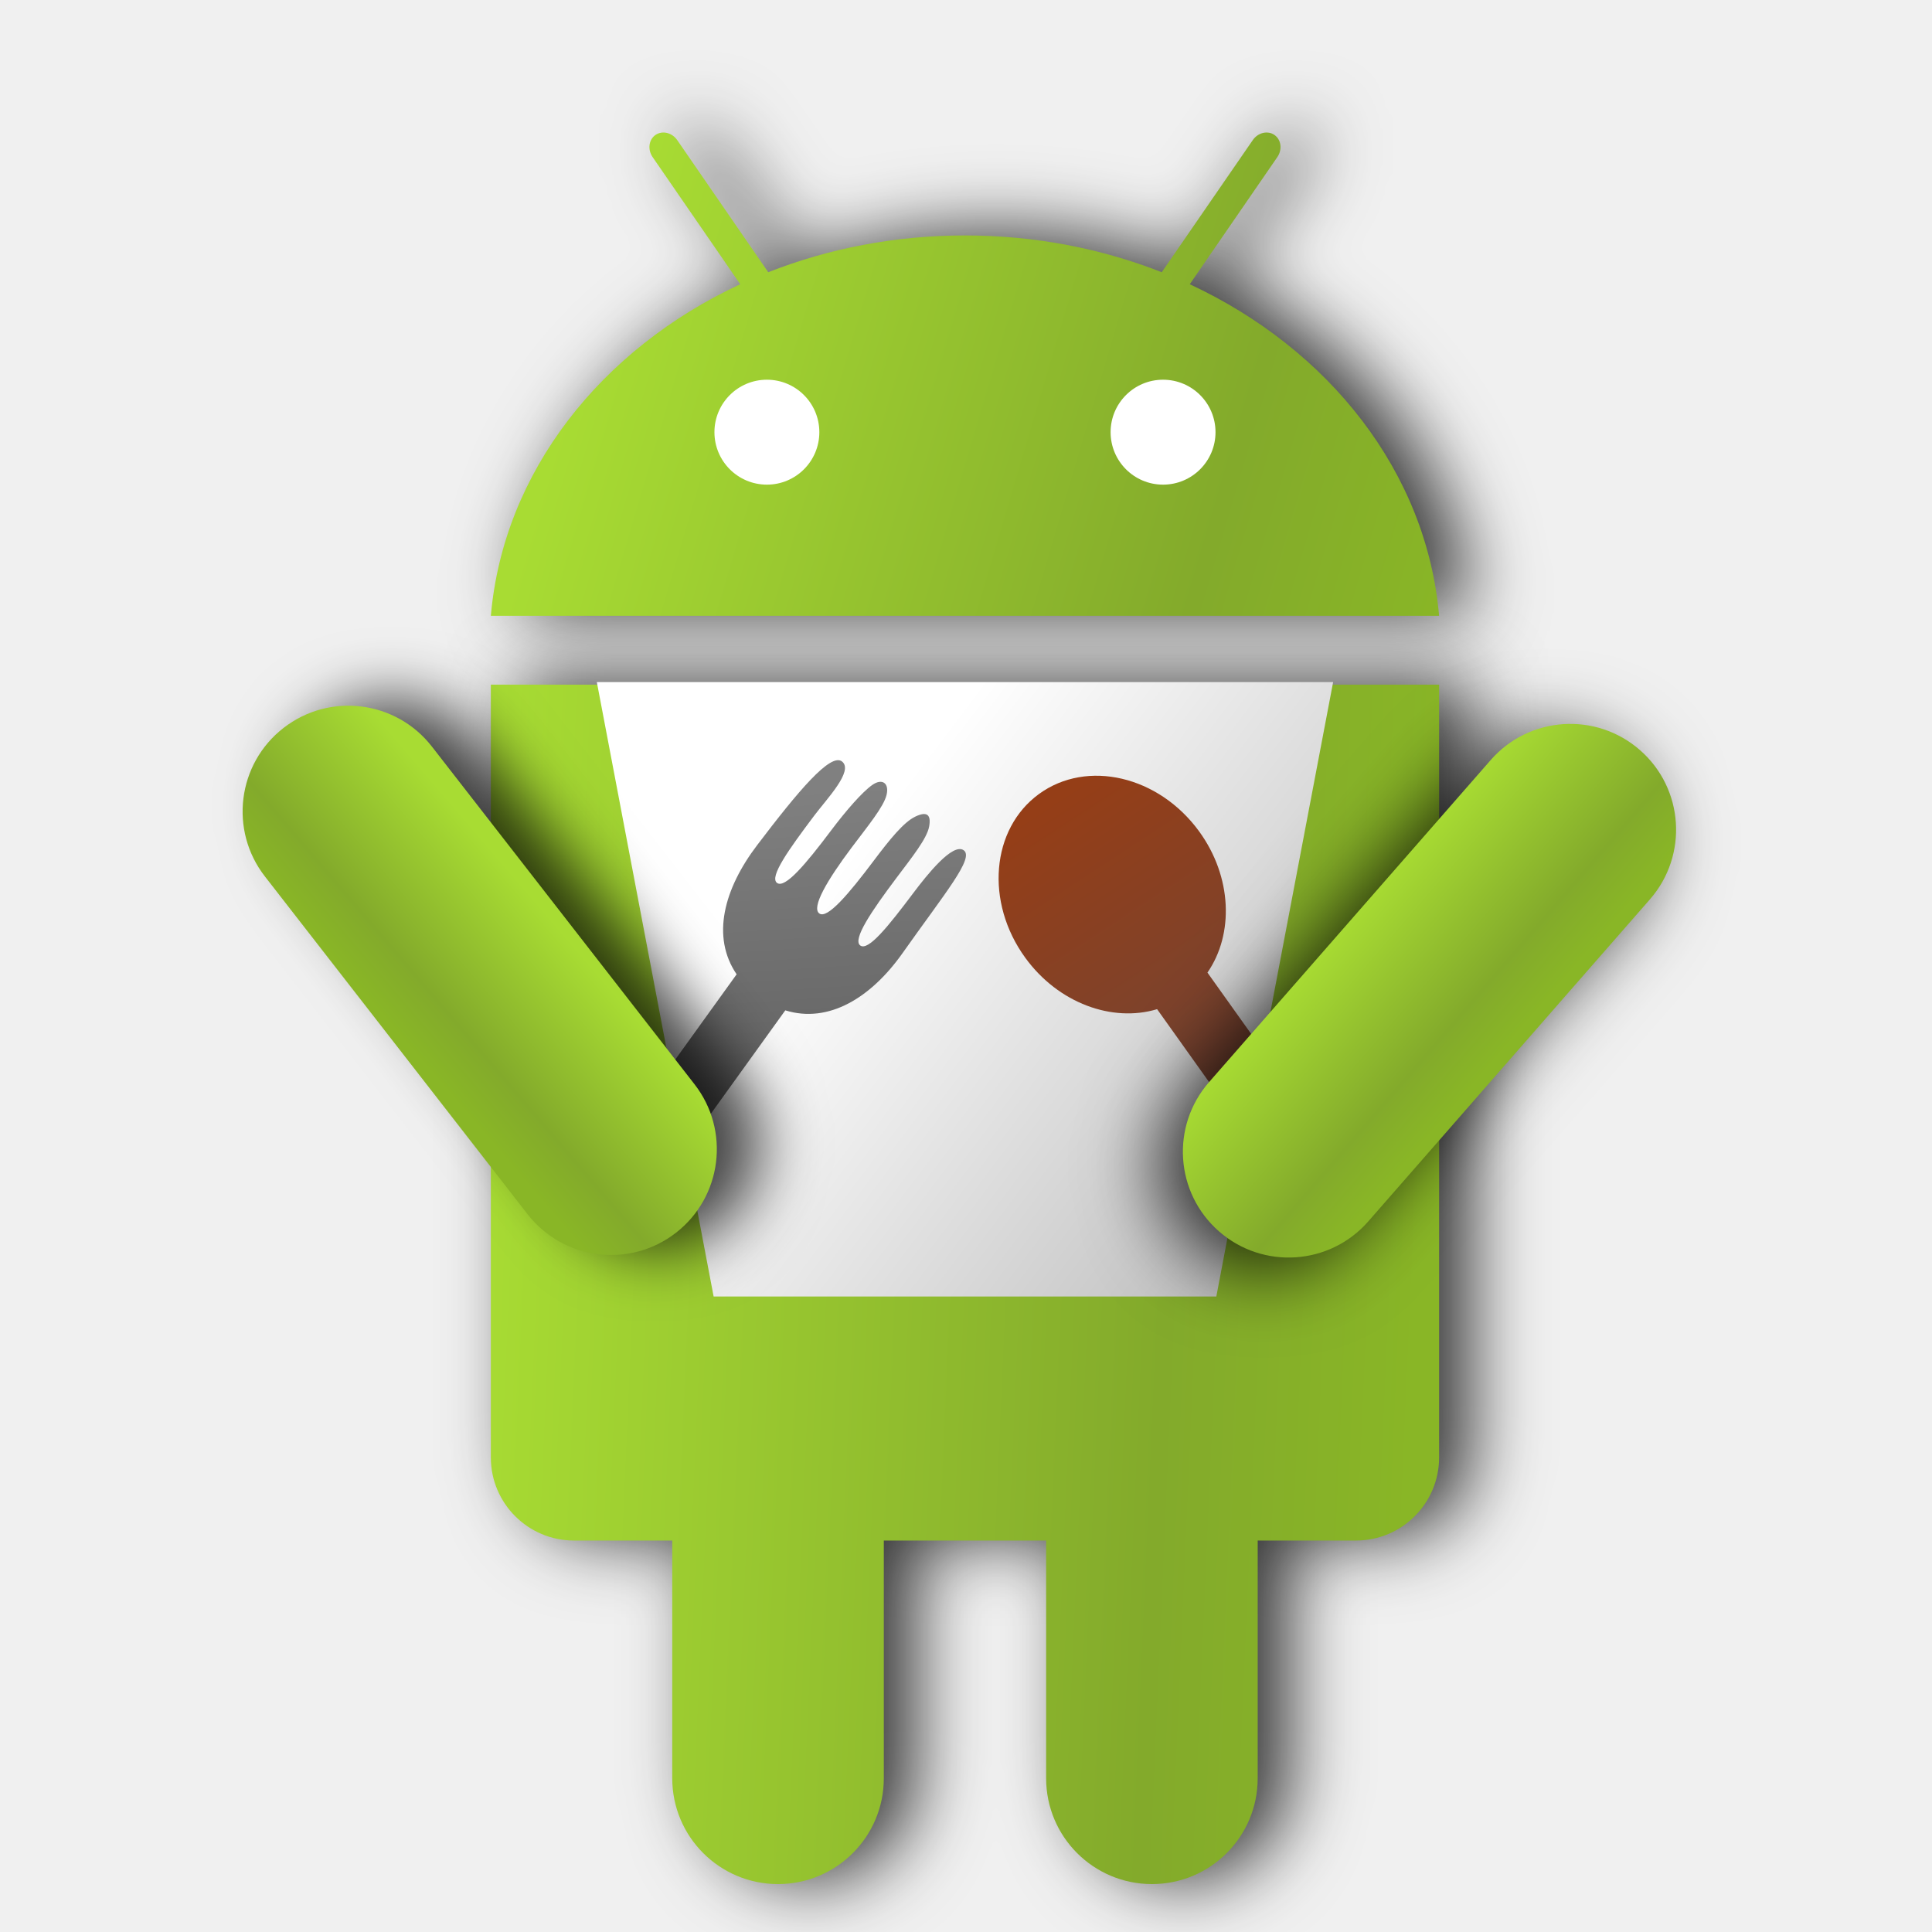
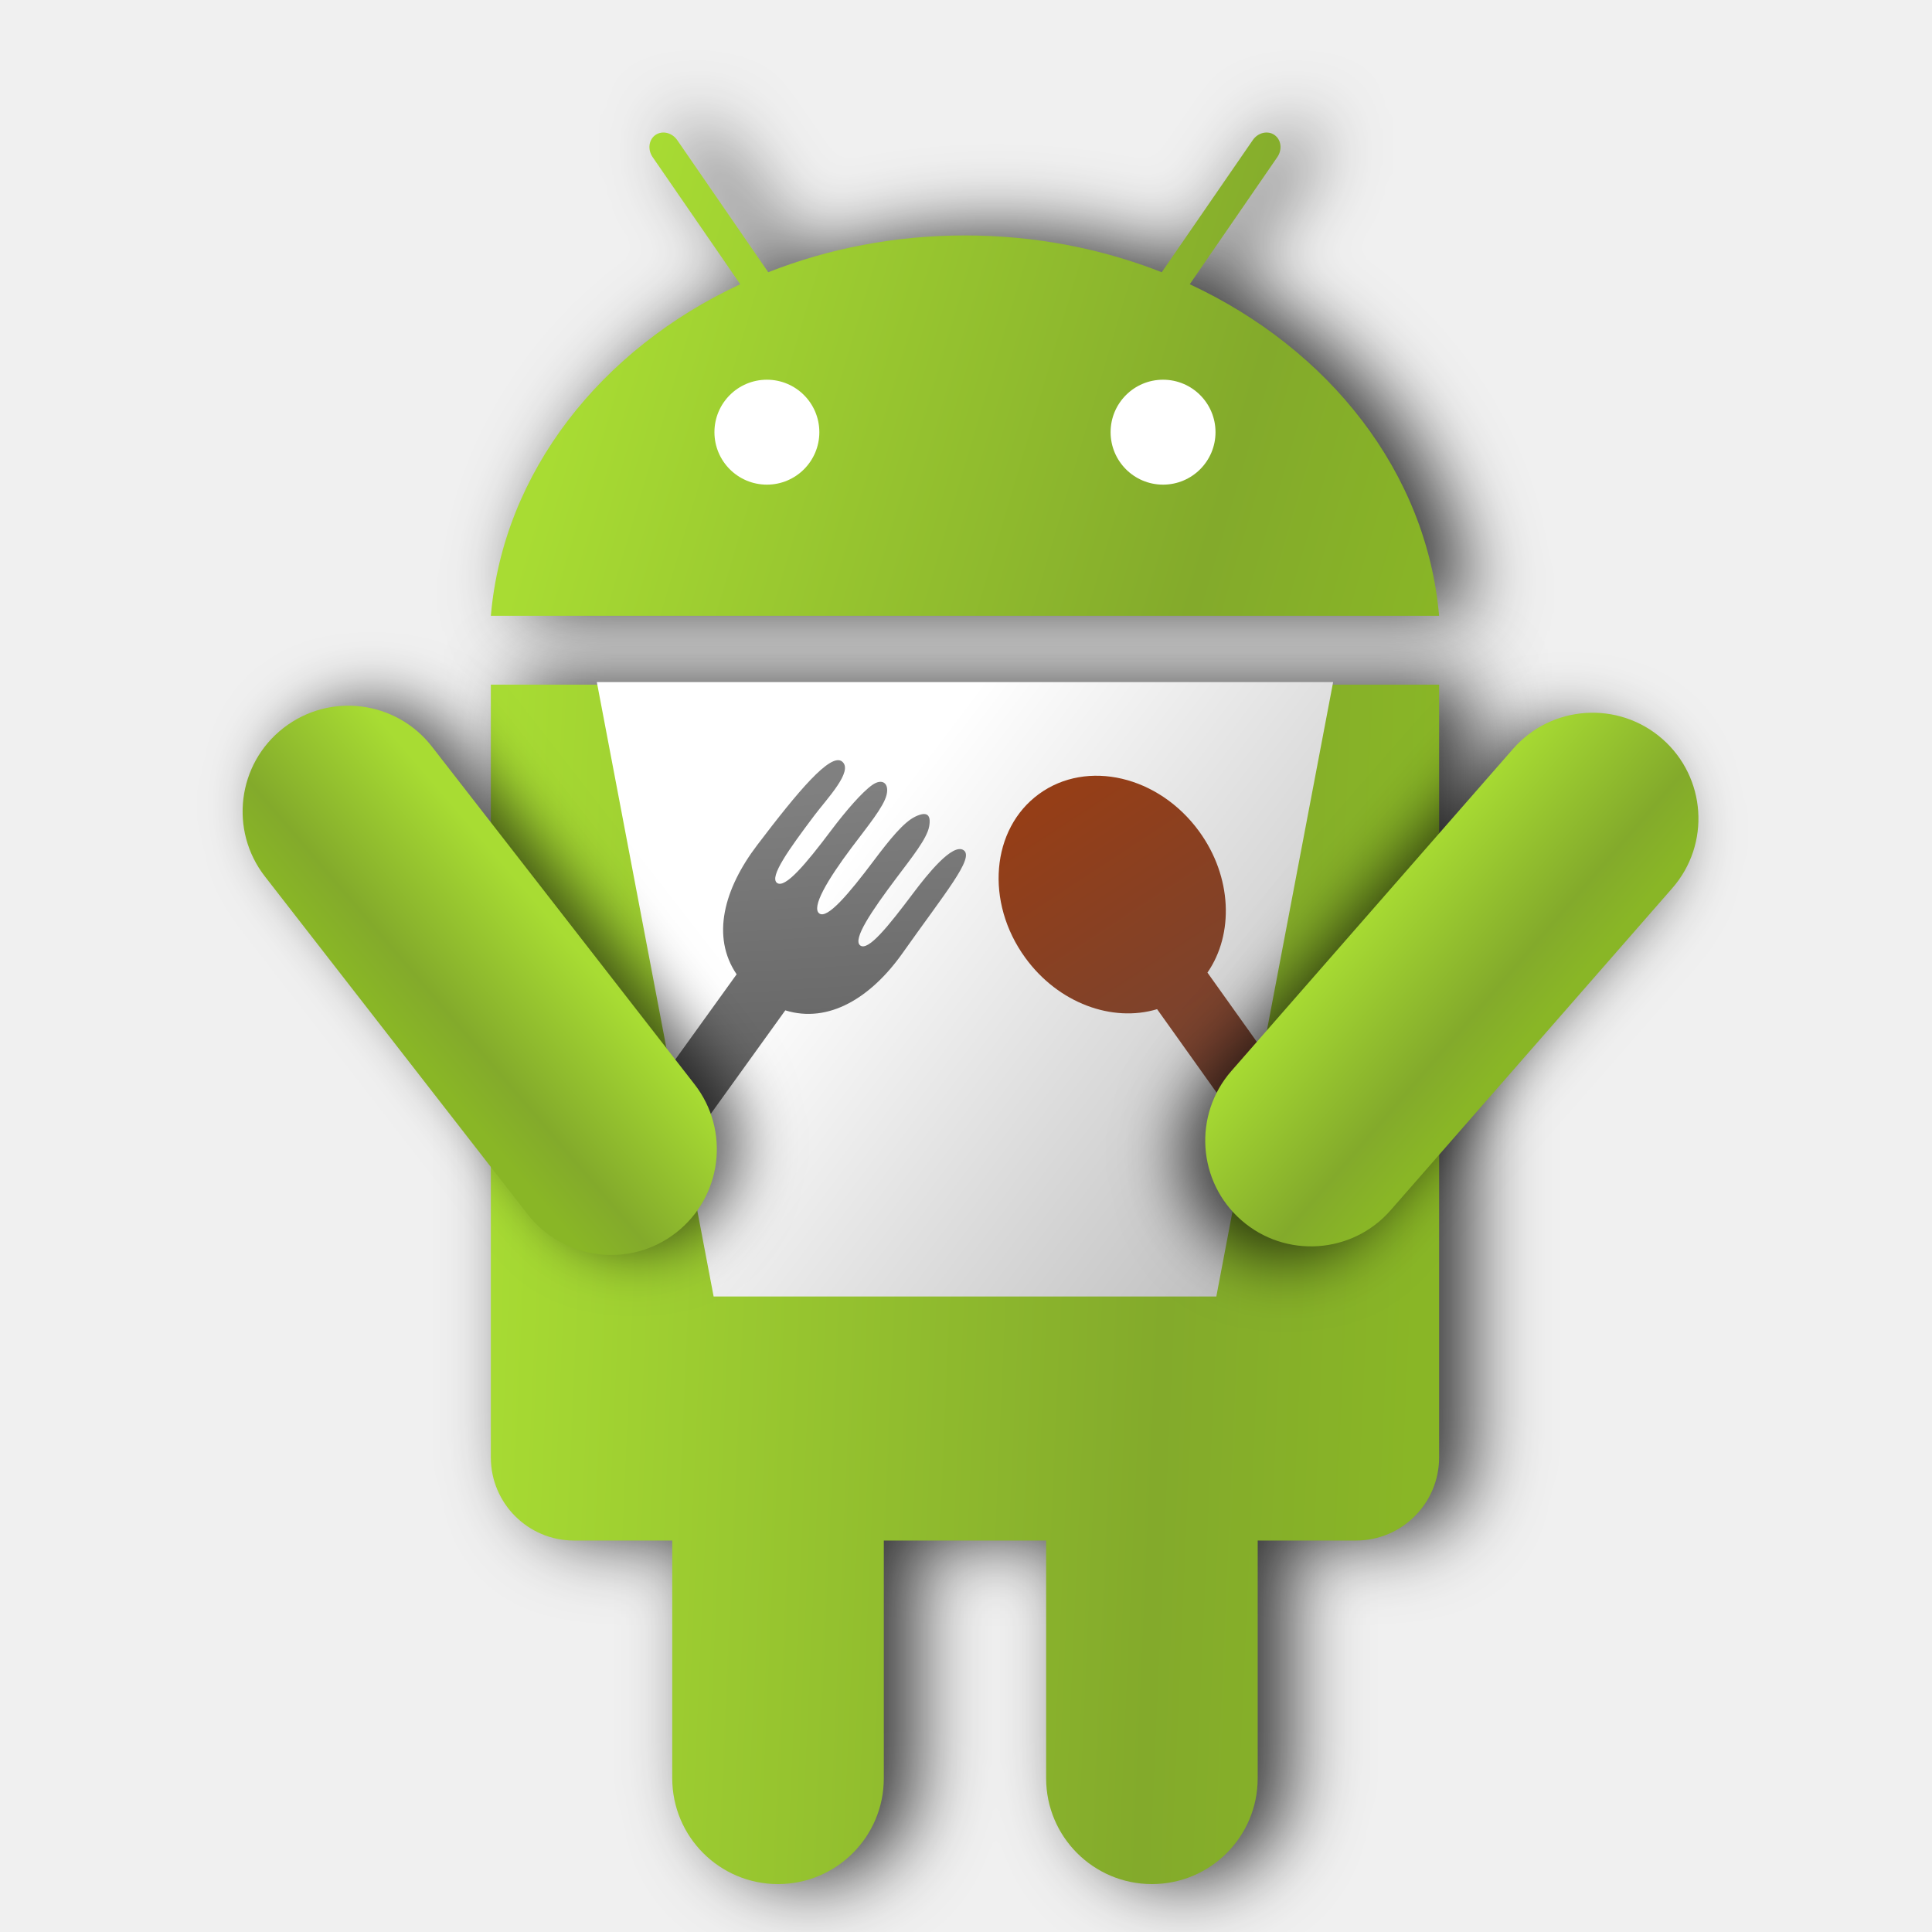
<svg xmlns="http://www.w3.org/2000/svg" xmlns:ns1="http://www.openswatchbook.org/uri/2009/osb" xmlns:xlink="http://www.w3.org/1999/xlink" width="576" height="576" id="svg2" version="1.1">
  <defs id="defs4">
    <linearGradient id="linearGradient4850">
      <stop style="stop-color:#ffffff;stop-opacity:1;" offset="0" id="stop4852" />
      <stop style="stop-color:#bebebe;stop-opacity:1;" offset="1" id="stop4854" />
    </linearGradient>
    <linearGradient id="linearGradient4842">
      <stop style="stop-color:#953e17;stop-opacity:1;" offset="0" id="stop4844" />
      <stop style="stop-color:#754433;stop-opacity:1;" offset="1" id="stop4846" />
    </linearGradient>
    <linearGradient id="linearGradient4834">
      <stop style="stop-color:#808080;stop-opacity:1;" offset="0" id="stop4836" />
      <stop style="stop-color:#626262;stop-opacity:1;" offset="1" id="stop4838" />
    </linearGradient>
    <linearGradient id="linearGradient4800">
      <stop style="stop-color:#a8dc33;stop-opacity:1;" offset="0" id="stop4802" />
      <stop id="stop4832" offset="0.729" style="stop-color:#83aa2b;stop-opacity:1;" />
      <stop style="stop-color:#89b626;stop-opacity:1;" offset="1" id="stop4804" />
    </linearGradient>
    <linearGradient id="linearGradient4024" ns1:paint="solid">
      <stop style="stop-color:#000000;stop-opacity:1;" offset="0" id="stop4026" />
    </linearGradient>
    <linearGradient id="linearGradient3972">
      <stop style="stop-color:#bee184;stop-opacity:1;" offset="0" id="stop3974" />
      <stop style="stop-color:#d3ef95;stop-opacity:1;" offset="1" id="stop3976" />
    </linearGradient>
    <linearGradient id="linearGradient3942">
      <stop style="stop-color:#bbcf4b;stop-opacity:1;" offset="0" id="stop3944" />
      <stop id="stop3970" offset="0.5" style="stop-color:#98c030;stop-opacity:1;" />
      <stop style="stop-color:#c2ce37;stop-opacity:1;" offset="1" id="stop3946" />
    </linearGradient>
    <linearGradient id="linearGradient5267">
      <stop style="stop-color:#bdbdbd;stop-opacity:1;" offset="0" id="stop5269" />
      <stop style="stop-color:#ececec;stop-opacity:1;" offset="1" id="stop5271" />
    </linearGradient>
    <linearGradient id="linearGradient5174">
      <stop style="stop-color:#784421;stop-opacity:1;" offset="0" id="stop5176" />
      <stop style="stop-color:#502d16;stop-opacity:1;" offset="1" id="stop5178" />
    </linearGradient>
    <linearGradient id="linearGradient5158">
      <stop style="stop-color:#784421;stop-opacity:1;" offset="0" id="stop5160" />
      <stop style="stop-color:#502d16;stop-opacity:1;" offset="1" id="stop5162" />
    </linearGradient>
    <linearGradient id="linearGradient5150">
      <stop style="stop-color:#000000;stop-opacity:1;" offset="0" id="stop5152" />
      <stop style="stop-color:#000000;stop-opacity:0;" offset="1" id="stop5154" />
    </linearGradient>
    <linearGradient id="linearGradient5057">
      <stop style="stop-color:#ececec;stop-opacity:1;" offset="0" id="stop5059" />
      <stop style="stop-color:#bdbdbd;stop-opacity:1;" offset="1" id="stop5061" />
    </linearGradient>
    <linearGradient id="linearGradient3773">
      <stop id="stop3775" offset="0" style="stop-color:#dddddd;stop-opacity:1;" />
      <stop style="stop-color:#b2b2b2;stop-opacity:1;" offset="1" id="stop3777" />
    </linearGradient>
    <linearGradient id="linearGradient3755">
      <stop id="stop3779" offset="0" style="stop-color:#2b2b2b;stop-opacity:1;" />
      <stop id="stop3771" offset="1" style="stop-color:#666666;stop-opacity:1;" />
    </linearGradient>
    <radialGradient xlink:href="#linearGradient3791" id="radialGradient4975" gradientUnits="userSpaceOnUse" gradientTransform="matrix(1,0,0,0.7,109.779,205.809)" cx="280" cy="139.505" fx="280" fy="139.505" r="100" />
    <linearGradient id="linearGradient3791">
      <stop style="stop-color:#ececec;stop-opacity:1;" offset="0" id="stop3793" />
      <stop style="stop-color:#bdbdbd;stop-opacity:1;" offset="1" id="stop3795" />
    </linearGradient>
    <radialGradient xlink:href="#linearGradient3801" id="radialGradient4972" gradientUnits="userSpaceOnUse" gradientTransform="matrix(1.83246,2.65218e-8,0,0.162304,-123.31,250.603)" cx="280" cy="73.072" fx="280" fy="73.072" r="95.5" />
    <linearGradient id="linearGradient3801">
      <stop style="stop-color:#ececec;stop-opacity:1;" offset="0" id="stop3803" />
      <stop style="stop-color:#bdbdbd;stop-opacity:1;" offset="1" id="stop3805" />
    </linearGradient>
    <linearGradient xlink:href="#linearGradient3942" id="linearGradient3948" x1="94.385" y1="207.825" x2="399.956" y2="246.022" gradientUnits="userSpaceOnUse" />
    <linearGradient xlink:href="#linearGradient3972" id="linearGradient3978" x1="94.385" y1="207.825" x2="399.956" y2="246.022" gradientUnits="userSpaceOnUse" />
    <linearGradient xlink:href="#linearGradient3942" id="linearGradient3988" gradientUnits="userSpaceOnUse" x1="94.385" y1="207.825" x2="399.956" y2="246.022" />
    <linearGradient xlink:href="#linearGradient3972" id="linearGradient3990" gradientUnits="userSpaceOnUse" x1="94.385" y1="207.825" x2="399.956" y2="246.022" />
    <linearGradient xlink:href="#linearGradient3942" id="linearGradient3992" gradientUnits="userSpaceOnUse" x1="94.385" y1="207.825" x2="399.956" y2="246.022" />
    <linearGradient xlink:href="#linearGradient3972" id="linearGradient3994" gradientUnits="userSpaceOnUse" x1="94.385" y1="207.825" x2="399.956" y2="246.022" />
    <linearGradient xlink:href="#linearGradient3942" id="linearGradient4020" gradientUnits="userSpaceOnUse" x1="94.385" y1="207.825" x2="399.956" y2="246.022" />
    <linearGradient xlink:href="#linearGradient3972" id="linearGradient4022" gradientUnits="userSpaceOnUse" x1="94.385" y1="207.825" x2="399.956" y2="246.022" />
    <linearGradient xlink:href="#linearGradient3942" id="linearGradient4688" gradientUnits="userSpaceOnUse" x1="94.385" y1="207.825" x2="399.956" y2="246.022" />
    <linearGradient xlink:href="#linearGradient3972" id="linearGradient4690" gradientUnits="userSpaceOnUse" x1="94.385" y1="207.825" x2="399.956" y2="246.022" />
-     <filter id="filter4880" x="-0.185" width="1.371" y="-0.171" height="1.342">
-       <feGaussianBlur stdDeviation="12.234" id="feGaussianBlur4882" />
-     </filter>
-     <filter id="filter4922" x="-0.16" width="1.319" y="-0.138" height="1.276">
-       <feGaussianBlur stdDeviation="10.132" id="feGaussianBlur4924" />
-     </filter>
    <filter id="filter4992" x="-0.094" width="1.188" y="-0.185" height="1.369">
      <feGaussianBlur stdDeviation="11.947" id="feGaussianBlur4994" />
    </filter>
    <filter id="filter4996">
      <feGaussianBlur stdDeviation="11.947" id="feGaussianBlur4998" />
    </filter>
    <linearGradient xlink:href="#linearGradient4800" id="linearGradient5026" gradientUnits="userSpaceOnUse" x1="260.697" y1="537.587" x2="538.743" y2="619.774" gradientTransform="matrix(0.9278074,0,0,0.9278074,22.04644,-63.75587)" />
    <linearGradient xlink:href="#linearGradient4800" id="linearGradient5028" gradientUnits="userSpaceOnUse" x1="225.151" y1="850.06" x2="528.756" y2="863.387" gradientTransform="matrix(0.9278074,0,0,0.9278074,22.04644,-63.75587)" />
    <linearGradient xlink:href="#linearGradient4850" id="linearGradient5030" gradientUnits="userSpaceOnUse" x1="330.289" y1="724.139" x2="480.26" y2="837.425" gradientTransform="matrix(0.9278074,0,0,0.9278074,22.04644,-63.75587)" />
    <linearGradient xlink:href="#linearGradient4842" id="linearGradient5032" gradientUnits="userSpaceOnUse" gradientTransform="matrix(1.071708,0.06362895,-0.06362895,1.071708,6.658785,-187.1033)" x1="410.735" y1="684.312" x2="465.157" y2="757.615" />
    <linearGradient xlink:href="#linearGradient4834" id="linearGradient5034" gradientUnits="userSpaceOnUse" gradientTransform="matrix(1.032506,-0.1582335,0.1582335,1.032506,-133.8845,-79.09811)" x1="347.186" y1="681.122" x2="339.576" y2="767.753" />
    <linearGradient xlink:href="#linearGradient4800" id="linearGradient5036" gradientUnits="userSpaceOnUse" x1="241.917" y1="714.3" x2="195.27" y2="754.283" gradientTransform="matrix(0.9278074,0,0,0.9278074,22.04644,-63.75587)" />
-     <linearGradient xlink:href="#linearGradient4800" id="linearGradient5038" gradientUnits="userSpaceOnUse" x1="500.559" y1="729.048" x2="550.76" y2="772.363" gradientTransform="matrix(0.9278074,0,0,0.9278074,22.04644,-63.75587)" />
+     <linearGradient xlink:href="#linearGradient4800" id="linearGradient5038" gradientUnits="userSpaceOnUse" x1="500.559" y1="729.048" x2="550.76" y2="772.363" gradientTransform="matrix(0.9278074,0,0,0.9278074,28.71032,-67.08781)" />
    <linearGradient xlink:href="#linearGradient3972" id="linearGradient5231" x1="1244.428" y1="1041.194" x2="1240.416" y2="470.248" gradientUnits="userSpaceOnUse" />
    <linearGradient xlink:href="#linearGradient3972" id="linearGradient5247" gradientUnits="userSpaceOnUse" x1="1244.428" y1="1041.194" x2="1240.416" y2="470.248" />
    <linearGradient xlink:href="#linearGradient3972" id="linearGradient5249" gradientUnits="userSpaceOnUse" x1="1244.428" y1="1041.194" x2="1240.416" y2="470.248" />
    <linearGradient xlink:href="#linearGradient3972" id="linearGradient5251" gradientUnits="userSpaceOnUse" x1="1244.428" y1="1041.194" x2="1240.416" y2="470.248" />
    <linearGradient xlink:href="#linearGradient3972" id="linearGradient5253" gradientUnits="userSpaceOnUse" x1="1244.428" y1="1041.194" x2="1240.416" y2="470.248" />
    <linearGradient xlink:href="#linearGradient3972" id="linearGradient5255" gradientUnits="userSpaceOnUse" x1="1244.428" y1="1041.194" x2="1240.416" y2="470.248" />
    <linearGradient xlink:href="#linearGradient3972" id="linearGradient5257" gradientUnits="userSpaceOnUse" x1="1244.428" y1="1041.194" x2="1240.416" y2="470.248" />
    <linearGradient xlink:href="#linearGradient3972" id="linearGradient5259" gradientUnits="userSpaceOnUse" x1="1244.428" y1="1041.194" x2="1240.416" y2="470.248" />
    <linearGradient xlink:href="#linearGradient3972" id="linearGradient5283" x1="1315.911" y1="1040.83" x2="1314.801" y2="486.617" gradientUnits="userSpaceOnUse" />
    <linearGradient xlink:href="#linearGradient3972" id="linearGradient5285" gradientUnits="userSpaceOnUse" x1="1315.911" y1="1040.83" x2="1314.801" y2="486.617" />
    <linearGradient xlink:href="#linearGradient3972" id="linearGradient5287" gradientUnits="userSpaceOnUse" x1="1315.911" y1="1040.83" x2="1314.801" y2="486.617" />
    <linearGradient xlink:href="#linearGradient3972" id="linearGradient5289" gradientUnits="userSpaceOnUse" x1="1315.911" y1="1040.83" x2="1314.801" y2="486.617" />
    <linearGradient xlink:href="#linearGradient3972" id="linearGradient5291" gradientUnits="userSpaceOnUse" x1="1315.911" y1="1040.83" x2="1314.801" y2="486.617" />
    <linearGradient xlink:href="#linearGradient3972" id="linearGradient5293" gradientUnits="userSpaceOnUse" x1="1315.911" y1="1040.83" x2="1314.801" y2="486.617" />
    <linearGradient xlink:href="#linearGradient3972" id="linearGradient5295" gradientUnits="userSpaceOnUse" x1="1315.911" y1="1040.83" x2="1314.801" y2="486.617" />
    <linearGradient xlink:href="#linearGradient3972" id="linearGradient5297" gradientUnits="userSpaceOnUse" x1="1315.911" y1="1040.83" x2="1314.801" y2="486.617" />
    <linearGradient xlink:href="#linearGradient3972" id="linearGradient5301" gradientUnits="userSpaceOnUse" x1="1315.911" y1="1040.83" x2="1314.801" y2="486.617" />
+     <filter id="filter3909" x="-0.154" width="1.307" y="-0.142" height="1.284">
+       <feGaussianBlur stdDeviation="10.137" id="feGaussianBlur3911" />
+     </filter>
+     <filter id="filter3953" x="-0.148" width="1.296" y="-0.128" height="1.256">
+       <feGaussianBlur stdDeviation="9.407" id="feGaussianBlur3955" />
+     </filter>
  </defs>
  <g id="layer1" transform="translate(-89.75886,-333.7734)">
    <g id="g5261" transform="translate(-1691.513,-849.4224)" style="fill:#dfeda3;fill-opacity:1">
      <path style="fill:#dfeda3;fill-opacity:1;stroke:none" d="m 1255.545,588.906 c -9.313,0 -16.86,-7.547 -16.86,-16.859 0,-9.311 7.542,-16.86 16.86,-16.86 9.306,0 16.85,7.546 16.85,16.86 10e-4,9.311 -7.544,16.859 -16.85,16.859" id="path5263" />
      <path style="fill:#dfeda3;fill-opacity:1" d="m 1219,473.125 c -0.633,-0.086 -1.271,-0.073 -1.906,0.031 -0.806,0.133 -1.661,0.404 -2.438,0.938 -10e-5,0.01 -10e-5,0.021 0,0.031 -2.98,2.052 -3.491,6.265 -1.375,9.344 0.01,10e-5 0.021,10e-5 0.031,0 l 27.094,39.344 c -44.285,21.233 -73.341,60.812 -77.344,107.031 -0.076,0.883 0.708,1.743 1.594,1.75 l 300.688,0 c 0.886,-0.007 1.669,-0.867 1.594,-1.75 -3.988,-46.21 -33.012,-85.795 -77.281,-107.031 l 27.063,-39.344 c 2.116,-3.076 1.604,-7.288 -1.375,-9.344 10e-5,-0.01 10e-5,-0.021 0,-0.031 -2.977,-2.046 -7.081,-0.944 -9.188,2.125 l -28.531,41.438 c -19.214,-7.384 -41.409,-11.531 -62.625,-11.531 -21.218,-1.3e-4 -43.383,4.143 -62.594,11.531 l -28.531,-41.438 c -1.196,-1.733 -2.977,-2.836 -4.875,-3.094 z" id="path5299" />
      <path id="path5267" d="m 1251.359,587.828 c -9.313,0 -16.86,-7.547 -16.86,-16.859 0,-9.311 7.542,-16.86 16.86,-16.86 9.306,0 16.85,7.546 16.85,16.86 0,9.311 -7.544,16.859 -16.85,16.859" style="fill:#dfeda3;fill-opacity:1" />
      <path id="path5269" d="m 1378.653,587.828 c -9.306,0 -16.852,-7.547 -16.852,-16.859 0,-9.313 7.545,-16.86 16.852,-16.86 9.316,0 16.859,7.549 16.859,16.86 0,9.311 -7.545,16.859 -16.859,16.859" style="fill:#dfeda3;fill-opacity:1" />
      <path id="path5271" d="m 1162.649,650.101 0,250.314 c 0,14.747 11.956,26.704 26.707,26.704 l 31.589,0 0,76.406 c 0,18.773 15.217,33.991 33.991,33.991 18.773,0 33.992,-15.217 33.992,-33.991 l 0,-76.406 52.158,0 0,76.406 c 0,18.773 15.216,33.991 33.991,33.991 18.775,0 33.991,-15.217 33.991,-33.991 l 0,-76.406 31.589,0 c 14.751,0 26.709,-11.95 26.709,-26.704 l 0,-250.314 z" style="fill:#dfeda3;fill-opacity:1" />
      <path id="path5273" d="m 1143.091,822.528 c 0,18.772 -15.219,33.991 -33.992,33.991 l 0,0 c -18.772,0 -33.991,-15.219 -33.991,-33.991 l 0,-139.487 c 0,-18.772 15.219,-33.991 33.991,-33.991 l 0,0 c 18.773,0 33.992,15.219 33.992,33.991 z" style="fill:#dfeda3;fill-opacity:1" />
      <path id="path5275" d="m 1486.921,822.528 c 0,18.772 15.217,33.991 33.991,33.991 l 0,0 c 18.772,0 33.991,-15.219 33.991,-33.991 l 0,-139.487 c 0,-18.772 -15.219,-33.991 -33.991,-33.991 l 0,0 c -18.773,0 -33.991,15.219 -33.991,33.991 z" style="fill:#dfeda3;fill-opacity:1" />
    </g>
    <g style="stroke:#509900;stroke-width:3.582;stroke-miterlimit:4;stroke-opacity:1;stroke-dasharray:none;display:none" id="g4744" display="none" transform="matrix(1.395692,0,0,1.395692,34.75428,403.5386)">
      <path style="stroke:#509900;stroke-width:3.582;stroke-miterlimit:4;stroke-opacity:1;stroke-dasharray:none;display:inline" display="inline" d="M 499.001,1 V 499 H 1 V 1 h 498.001 m 1,-1 H 0 V 500 H 500.001 V 0 l 0,0 z" id="path4746" />
    </g>
    <path id="path4752" d="m -435.547,-252.695 c -9.283,0 -16.805,-7.522 -16.805,-16.803 0,-9.28 7.518,-16.805 16.805,-16.805 9.276,0 16.795,7.522 16.795,16.805 9.9e-4,9.28 -7.519,16.803 -16.795,16.803" style="fill:#ffffff;stroke:none" />
    <g display="none" id="g3156" style="display:none" transform="matrix(1.395692,0,0,1.395692,30.56861,402.4606)">
      <path id="path3158" d="M 499.001,1 V 499 H 1 V 1 h 498.001 m 1,-1 H 0 V 500 H 500.001 V 0 l 0,0 z" display="inline" style="display:inline" />
    </g>
    <path style="fill:#9fbf3b" d="m -304.282,-317.956 28.044,-40.721 c 1.665,-2.421 1.251,-5.598 -0.926,-7.1 -2.174,-1.494 -5.293,-0.755 -6.946,1.668 l -29.145,42.303 c -19.207,-7.566 -40.536,-11.783 -63.016,-11.783 -22.481,0 -43.815,4.212 -63.021,11.783 l -29.141,-42.304 c -1.671,-2.421 -4.784,-3.162 -6.96,-1.668 -2.176,1.498 -2.589,4.677 -0.924,7.1 l 28.053,40.721 c -44.604,20.75 -75.883,60.18 -79.869,106.198 h 303.704 c -3.972,-46.018 -35.252,-85.447 -79.853,-106.197" id="path3162" />
    <path style="fill:#ffffff" d="m -439.719,-253.769 c -9.283,0 -16.805,-7.522 -16.805,-16.803 0,-9.28 7.518,-16.805 16.805,-16.805 9.276,0 16.795,7.522 16.795,16.805 0.001,9.28 -7.519,16.803 -16.795,16.803" id="path3164" />
    <path style="fill:#ffffff" d="m -312.841,-253.769 c -9.276,0 -16.796,-7.522 -16.796,-16.803 0,-9.283 7.52,-16.805 16.796,-16.805 9.286,0 16.803,7.525 16.803,16.805 0,9.28 -7.52,16.803 -16.803,16.803" id="path3166" />
    <path style="fill:#9fbf3b" d="M -528.138,-189.707 V 57.795 c 0,14.699 11.916,26.616 26.619,26.616 h 31.485 v 76.156 c 0,18.712 15.167,33.879 33.879,33.879 18.712,0 33.881,-15.167 33.881,-33.879 V 84.411 h 51.988 v 76.156 c 0,18.712 15.166,33.879 33.879,33.879 18.713,0 33.879,-15.167 33.879,-33.879 V 84.411 h 31.485 c 14.703,0 26.622,-11.911 26.622,-26.616 V -189.707 h -303.718 z" id="path3170" />
    <g style="fill:url(#linearGradient3992);fill-opacity:1;stroke:url(#linearGradient3994);stroke-width:2.866;stroke-miterlimit:4;stroke-opacity:1;stroke-dasharray:none;display:none" id="max_width__x2F__height" display="none" transform="matrix(1.395692,0,0,1.395692,31.42234,417.977)">
      <path style="fill:url(#linearGradient3988);fill-opacity:1;stroke:url(#linearGradient3990);stroke-width:2.866;stroke-miterlimit:4;stroke-opacity:1;stroke-dasharray:none;display:inline" display="inline" d="M 499.001,1 V 499 H 1 V 1 h 498.001 m 1,-1 H 0 V 500 H 500.001 V 0 l 0,0 z" id="path3122" />
    </g>
    <path style="fill:#ffffff;fill-opacity:0.996;stroke:none" d="m -456.782,7.33 161.005,0 37.41,-196.796 -235.826,0 z" id="rect4779" />
    <path style="fill:#96402e;fill-opacity:0.996;stroke:none" d="m -346.078,-75.952 c -4.627,21.986 12.269,44.155 37.726,49.512 20.82,4.382 40.895,-3.856 50.06,-19.023 l 93.602,20.595 4.851,-23.052 -93.602,-20.595 c -2.289,-17.56 -17.348,-33.165 -38.155,-37.544 -25.457,-5.358 -49.855,8.121 -54.482,30.107 z" id="rect4722" />
    <path style="fill:#6d6d6d;fill-opacity:0.996;stroke:none" d="m -398.151,-87.211 c -5.114,-0.78 -15.581,0.174 -26.331,1.965 -17.704,2.95 -31.461,4.459 -32.161,0.26 -0.7,-4.199 13.702,-6.911 31.406,-9.861 9.025,-1.504 25.362,-2.152 24.641,-8.486 -0.722,-6.334 -22.5,-3.831 -51.128,0.795 -23.12,3.736 -41.255,14.734 -44.443,33.978 l -103.621,19.461 4.447,25.547 103.621,-19.461 c 9.499,17.022 30.381,21.403 53.344,16.878 31.078,-6.124 50.412,-8.235 49.265,-13.846 -1.147,-5.611 -18.585,-3.206 -28.202,-1.604 -17.704,2.95 -31.301,4.786 -32.001,0.587 -0.7,-4.199 13.634,-7.322 31.338,-10.272 10.92,-1.819 20.944,-3.169 25.163,-6.25 4.218,-3.081 3.878,-5.462 -1.374,-7.174 -5.252,-1.711 -14.827,-0.443 -25.892,1.401 -17.704,2.95 -31.779,4.454 -32.479,0.255 -0.7,-4.199 12.051,-7.951 29.755,-10.9 11.065,-1.843 21.671,-3.117 26.085,-5.944 4.414,-2.827 3.682,-6.548 -1.432,-7.328 z" id="path4731" />
    <path id="path5000" d="m 470.522,394.024 28.136,-40.855 c 1.671,-2.429 1.255,-5.616 -0.93,-7.124 -2.181,-1.499 -5.311,-0.758 -6.969,1.673 l -29.241,42.442 c -19.27,-7.591 -40.669,-11.822 -63.223,-11.822 -22.554,0 -43.959,4.226 -63.228,11.822 L 305.83,347.718 c -1.676,-2.429 -4.8,-3.172 -6.983,-1.673 -2.183,1.503 -2.597,4.692 -0.927,7.124 l 28.146,40.855 c -44.75,20.818 -76.132,60.378 -80.131,106.547 H 550.637 C 546.653,454.401 515.269,414.843 470.522,394.024" style="opacity:0.784;fill:#000000;fill-opacity:0.996;stroke:none;filter:url(#filter4992)" transform="matrix(0.9278074,0,0,0.9278074,17.19351,51.90624)" />
    <path id="path5002" d="m 245.93,522.695 v 248.314 c 0,14.747 11.955,26.704 26.707,26.704 h 31.589 v 76.406 c 0,18.773 15.217,33.991 33.991,33.991 18.773,0 33.992,-15.217 33.992,-33.991 V 797.713 h 52.158 v 76.406 c 0,18.773 15.216,33.991 33.991,33.991 18.775,0 33.991,-15.217 33.991,-33.991 V 797.713 h 31.589 c 14.751,0 26.709,-11.95 26.709,-26.704 V 522.695 H 245.93 z" style="opacity:0.784;fill:#000000;fill-opacity:0.996;stroke:none;filter:url(#filter4996)" transform="matrix(0.9278074,0,0,0.9278074,17.19351,51.90624)" />
    <path style="fill:url(#linearGradient5026);fill-opacity:1;stroke:none" d="m 444.473,418.516 26.105,-37.905 c 1.55,-2.253 1.164,-5.211 -0.862,-6.609 -2.024,-1.391 -4.927,-0.703 -6.466,1.553 l -27.13,39.378 c -17.879,-7.043 -37.733,-10.968 -58.659,-10.968 -20.926,0 -40.785,3.921 -58.663,10.968 l -27.126,-39.379 c -1.555,-2.253 -4.453,-2.943 -6.479,-1.553 -2.025,1.395 -2.41,4.354 -0.86,6.609 l 26.114,37.905 c -41.519,19.315 -70.636,56.019 -74.346,98.855 H 518.805 C 515.108,474.533 485.99,437.831 444.473,418.516" id="path5004" />
    <path style="fill:#ffffff;stroke:none" d="m 318.401,478.264 c -8.641,0 -15.643,-7.002 -15.643,-15.641 0,-8.639 6.998,-15.643 15.643,-15.643 8.635,0 15.634,7.002 15.634,15.643 9.3e-4,8.639 -6.999,15.641 -15.634,15.641" id="path5006" />
    <path style="fill:#ffffff;stroke:none" d="m 436.505,478.264 c -8.635,0 -15.635,-7.002 -15.635,-15.641 0,-8.641 7,-15.643 15.635,-15.643 8.644,0 15.642,7.004 15.642,15.643 0,8.639 -7,15.641 -15.642,15.641" id="path5008" />
    <path style="fill:url(#linearGradient5028);fill-opacity:1;stroke:none" d="m 236.095,537.897 v 230.388 c 0,13.682 11.092,24.776 24.779,24.776 h 29.308 v 70.89 c 0,17.418 14.119,31.537 31.537,31.537 17.418,0 31.538,-14.119 31.538,-31.537 v -70.89 h 48.393 v 70.89 c 0,17.418 14.117,31.537 31.537,31.537 17.419,0 31.537,-14.119 31.537,-31.537 v -70.89 h 29.308 c 13.686,0 24.781,-11.087 24.781,-24.776 v -230.388 H 236.095 z" id="path5010" />
    <path id="path5012" d="m 302.518,720.309 149.873,0 34.824,-183.189 -219.52,0 z" style="fill:url(#linearGradient5030);fill-opacity:1;stroke:none" />
    <path id="path5014" d="m 399.539,570.475 c -14.313,10.404 -16.147,32.28 -4.1,48.853 9.852,13.554 25.933,19.341 39.297,15.318 l 43.821,61.46 15.007,-10.908 -43.821,-61.46 c 7.935,-11.47 7.376,-28.541 -2.47,-42.086 -12.047,-16.573 -33.421,-21.58 -47.734,-11.176 z" style="fill:url(#linearGradient5032);fill-opacity:1;stroke:none" />
    <path id="path5016" d="m 349.824,567.791 c -2.952,2.062 -7.77,7.569 -12.328,13.633 -7.507,9.987 -13.717,17.354 -16.086,15.573 -2.369,-1.781 3.588,-10.063 11.095,-20.05 3.827,-5.091 11.75,-13.263 8.345,-16.109 -3.405,-2.846 -13.18,8.872 -25.389,24.949 -9.86,12.984 -13.72,27.235 -6.087,38.466 l -42.886,59.563 14.508,10.742 42.886,-59.563 c 12.961,4.019 25.59,-3.799 34.992,-17.106 12.724,-18.009 21.456,-28.356 18.184,-30.634 -3.272,-2.277 -10.907,7.308 -14.985,12.733 -7.507,9.987 -13.479,17.442 -15.848,15.661 -2.369,-1.781 3.356,-10.237 10.864,-20.224 4.631,-6.16 9.035,-11.654 9.682,-15.232 0.647,-3.578 -0.668,-4.615 -4.137,-2.956 -3.469,1.659 -7.686,6.896 -12.378,13.138 -7.507,9.987 -13.88,17.504 -16.248,15.723 -2.369,-1.781 2.257,-9.794 9.764,-19.781 4.692,-6.242 9.427,-11.977 10.294,-15.521 0.867,-3.544 -1.288,-5.068 -4.24,-3.006 z" style="fill:url(#linearGradient5034);fill-opacity:1;stroke:none" />
-     <path id="path5018" d="m 315.397,650.224 c 11.524,14.819 8.853,36.175 -5.967,47.699 l 0,0 c -14.819,11.524 -36.175,8.853 -47.698,-5.966 L 177.331,583.425 c -11.524,-14.819 -8.853,-36.175 5.966,-47.698 l 0,0 c 14.82,-11.525 36.176,-8.854 47.7,5.965 l 84.4,108.532 z" style="opacity:0.746;fill:#000000;fill-opacity:0.996;stroke:none;filter:url(#filter4922)" transform="matrix(0.9278074,0,0,0.9278074,17.19351,51.90624)" />
+     <path id="path5018" d="m 315.397,650.224 c 11.524,14.819 8.853,36.175 -5.967,47.699 l 0,0 c -14.819,11.524 -36.175,8.853 -47.698,-5.966 L 177.331,583.425 c -11.524,-14.819 -8.853,-36.175 5.966,-47.698 l 0,0 c 14.82,-11.525 36.176,-8.854 47.7,5.965 l 84.4,108.532 z" style="opacity:0.625;fill:#000000;fill-opacity:0.996;stroke:none;filter:url(#filter3953)" transform="matrix(0.9278074,0,0,0.9278074,11.19351,51.90624)" />
    <path style="fill:url(#linearGradient5036);fill-opacity:1;stroke:none" d="m 296.832,657.044 c 10.692,13.749 8.214,33.563 -5.536,44.256 l 0,0 c -13.749,10.692 -33.563,8.214 -44.255,-5.535 L 168.733,595.068 c -10.692,-13.749 -8.214,-33.563 5.535,-44.255 l 0,0 c 13.75,-10.693 33.564,-8.214 44.256,5.535 l 78.307,100.697 z" id="path5020" />
-     <path id="path5022" d="m 458.715,655.53 c -12.357,14.131 -10.92,35.605 3.212,47.963 l 0,0 c 14.131,12.357 35.605,10.919 47.963,-3.212 l 90.504,-103.497 c 12.357,-14.131 10.919,-35.605 -3.212,-47.963 l 0,0 C 583.049,536.462 561.576,537.902 549.219,552.033 l -90.504,103.497 z" style="opacity:0.785;fill:#000000;fill-opacity:0.996;stroke:none;filter:url(#filter4880)" transform="matrix(0.9278074,0,0,0.9278074,17.19351,51.90624)" />
-     <path style="fill:url(#linearGradient5038);fill-opacity:1;stroke:none" d="m 450.215,656.4 c -11.465,13.111 -10.132,33.034 2.98,44.5 l 0,0 c 13.111,11.465 33.035,10.131 44.5,-2.98 l 83.97,-96.025 c 11.465,-13.111 10.131,-33.035 -2.98,-44.5 l 0,0 c -13.112,-11.466 -33.035,-10.131 -44.5,2.98 l -83.97,96.025 z" id="path5024" />
+     <path id="path5022" d="m 458.715,655.53 c -12.357,14.131 -10.92,35.605 3.212,47.963 l 0,0 c 14.131,12.357 35.605,10.919 47.963,-3.212 l 90.504,-103.497 c 12.357,-14.131 10.919,-35.605 -3.212,-47.963 l 0,0 C 583.049,536.462 561.576,537.902 549.219,552.033 l -90.504,103.497 z" style="opacity:0.694;fill:#000000;fill-opacity:0.996;stroke:none;filter:url(#filter3909)" transform="matrix(0.9278074,0,0,0.9278074,23.85739,48.57431)" />
+     <path style="fill:url(#linearGradient5038);fill-opacity:1;stroke:none" d="m 456.879,653.069 c -11.465,13.111 -10.132,33.034 2.98,44.5 l 0,0 c 13.111,11.465 33.035,10.131 44.5,-2.98 l 83.97,-96.025 c 11.465,-13.111 10.131,-33.035 -2.98,-44.5 l 0,0 c -13.112,-11.466 -33.035,-10.131 -44.5,2.98 l -83.97,96.025 z" id="path5024" />
    <path style="fill:#9fbf3b" d="m -547.632,-19.838 c 0,18.711 -15.169,33.879 -33.881,33.879 l 0,0 c -18.711,0 -33.879,-15.169 -33.879,-33.879 V -156.875 c 0,-18.711 15.169,-33.879 33.879,-33.879 l 0,0 c 18.712,0 33.881,15.169 33.881,33.879 v 137.037 z" id="path3168" />
    <path style="fill:#9fbf3b" d="m -204.928,-19.838 c 0,18.711 15.167,33.879 33.879,33.879 l 0,0 c 18.711,0 33.879,-15.169 33.879,-33.879 V -156.875 c 0,-18.711 -15.169,-33.879 -33.879,-33.879 l 0,0 c -18.712,0 -33.879,15.169 -33.879,33.879 v 137.037 z" id="path3172" />
    <g id="g5069">
      <path id="path5055" d="m 1255.545,588.906 c -9.313,0 -16.86,-7.547 -16.86,-16.859 0,-9.311 7.542,-16.86 16.86,-16.86 9.306,0 16.85,7.546 16.85,16.86 10e-4,9.311 -7.544,16.859 -16.85,16.859" style="fill:#ffffff;stroke:none" />
      <path style="fill:#9fbf3b" d="m 1387.241,523.431 28.136,-40.855 c 1.671,-2.429 1.255,-5.616 -0.93,-7.124 -2.181,-1.499 -5.311,-0.758 -6.969,1.673 l -29.241,42.442 c -19.27,-7.591 -40.669,-11.822 -63.223,-11.822 -22.554,0 -43.959,4.226 -63.228,11.822 l -29.237,-42.443 c -1.676,-2.429 -4.8,-3.172 -6.983,-1.673 -2.183,1.503 -2.597,4.692 -0.927,7.124 l 28.145,40.855 c -44.75,20.818 -76.132,60.378 -80.131,106.547 h 304.702 c -3.985,-46.169 -35.368,-85.728 -80.115,-106.546" id="path5057" />
      <path style="fill:#ffffff" d="m 1251.359,587.828 c -9.313,0 -16.86,-7.547 -16.86,-16.859 0,-9.311 7.542,-16.86 16.86,-16.86 9.306,0 16.85,7.546 16.85,16.86 0,9.311 -7.544,16.859 -16.85,16.859" id="path5059" />
      <path style="fill:#ffffff" d="m 1378.653,587.828 c -9.306,0 -16.852,-7.547 -16.852,-16.859 0,-9.313 7.545,-16.86 16.852,-16.86 9.316,0 16.859,7.549 16.859,16.86 0,9.311 -7.545,16.859 -16.859,16.859" id="path5061" />
      <path style="fill:#9fbf3b" d="m 1162.649,652.101 v 248.314 c 0,14.747 11.956,26.704 26.707,26.704 h 31.589 v 76.406 c 0,18.773 15.217,33.991 33.991,33.991 18.773,0 33.992,-15.217 33.992,-33.991 v -76.406 h 52.158 v 76.406 c 0,18.773 15.216,33.991 33.991,33.991 18.775,0 33.991,-15.217 33.991,-33.991 v -76.406 h 31.589 c 14.751,0 26.709,-11.95 26.709,-26.704 V 652.101 h -304.716 z" id="path5063" />
      <path style="fill:#9fbf3b" d="m 1143.091,822.528 c 0,18.772 -15.219,33.991 -33.992,33.991 l 0,0 c -18.772,0 -33.991,-15.219 -33.991,-33.991 V 685.041 c 0,-18.772 15.219,-33.991 33.991,-33.991 l 0,0 c 18.773,0 33.992,15.219 33.992,33.991 V 822.528 z" id="path5065" />
      <path style="fill:#9fbf3b" d="m 1486.921,822.528 c 0,18.772 15.217,33.991 33.991,33.991 l 0,0 c 18.772,0 33.991,-15.219 33.991,-33.991 V 685.041 c 0,-18.772 -15.219,-33.991 -33.991,-33.991 l 0,0 c -18.773,0 -33.991,15.219 -33.991,33.991 V 822.528 z" id="path5067" />
    </g>
  </g>
</svg>
